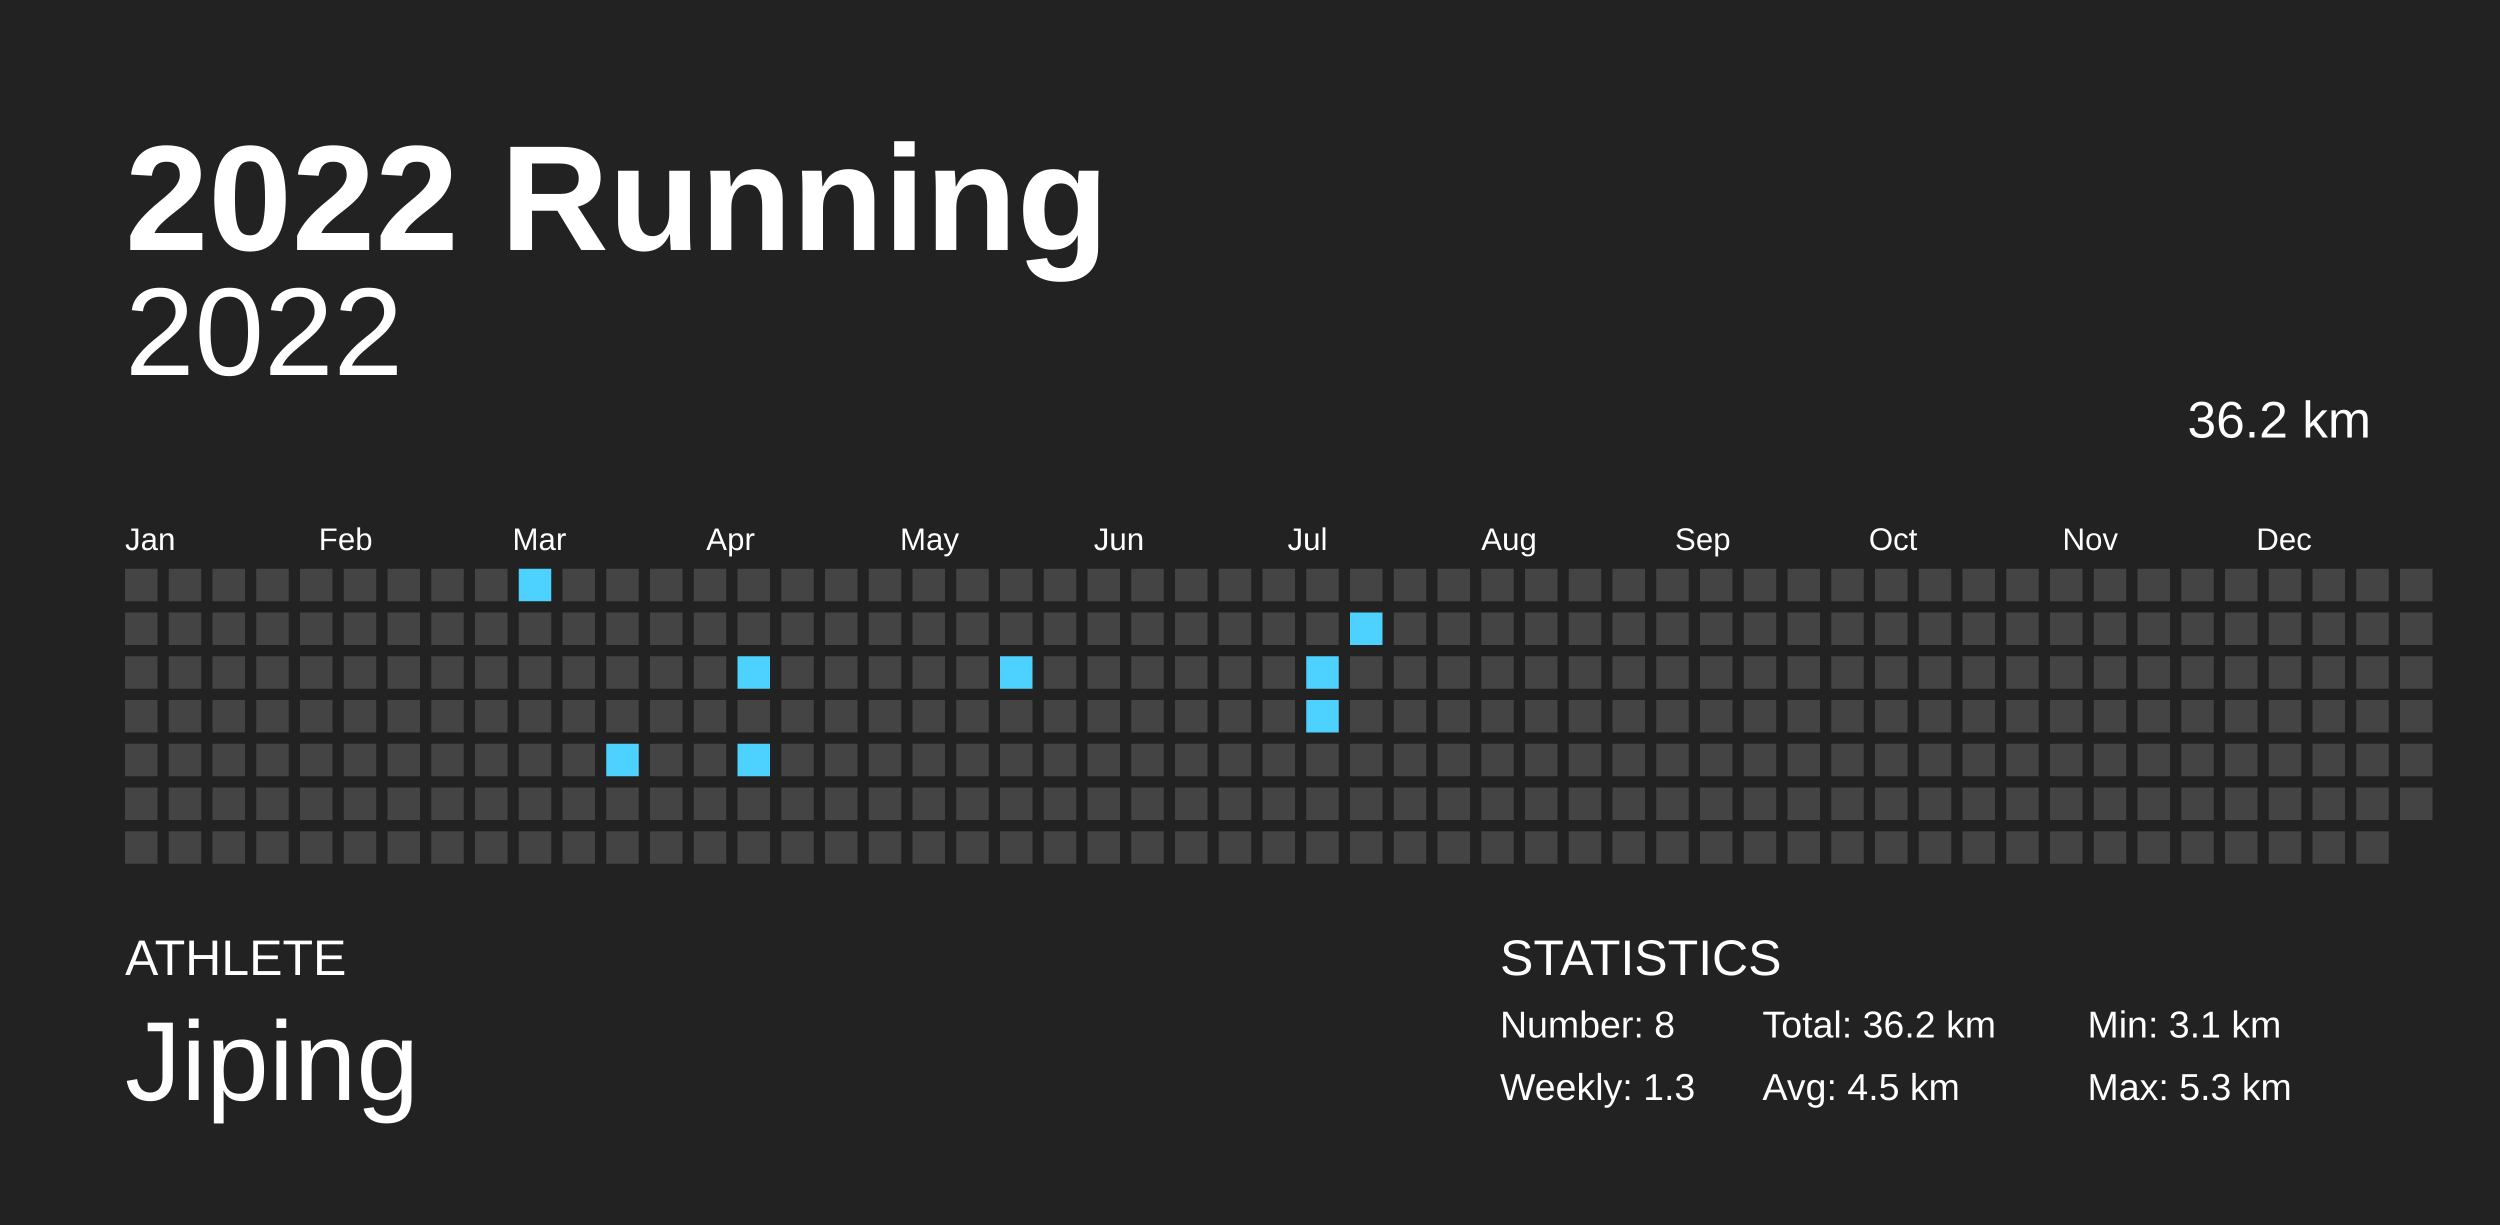
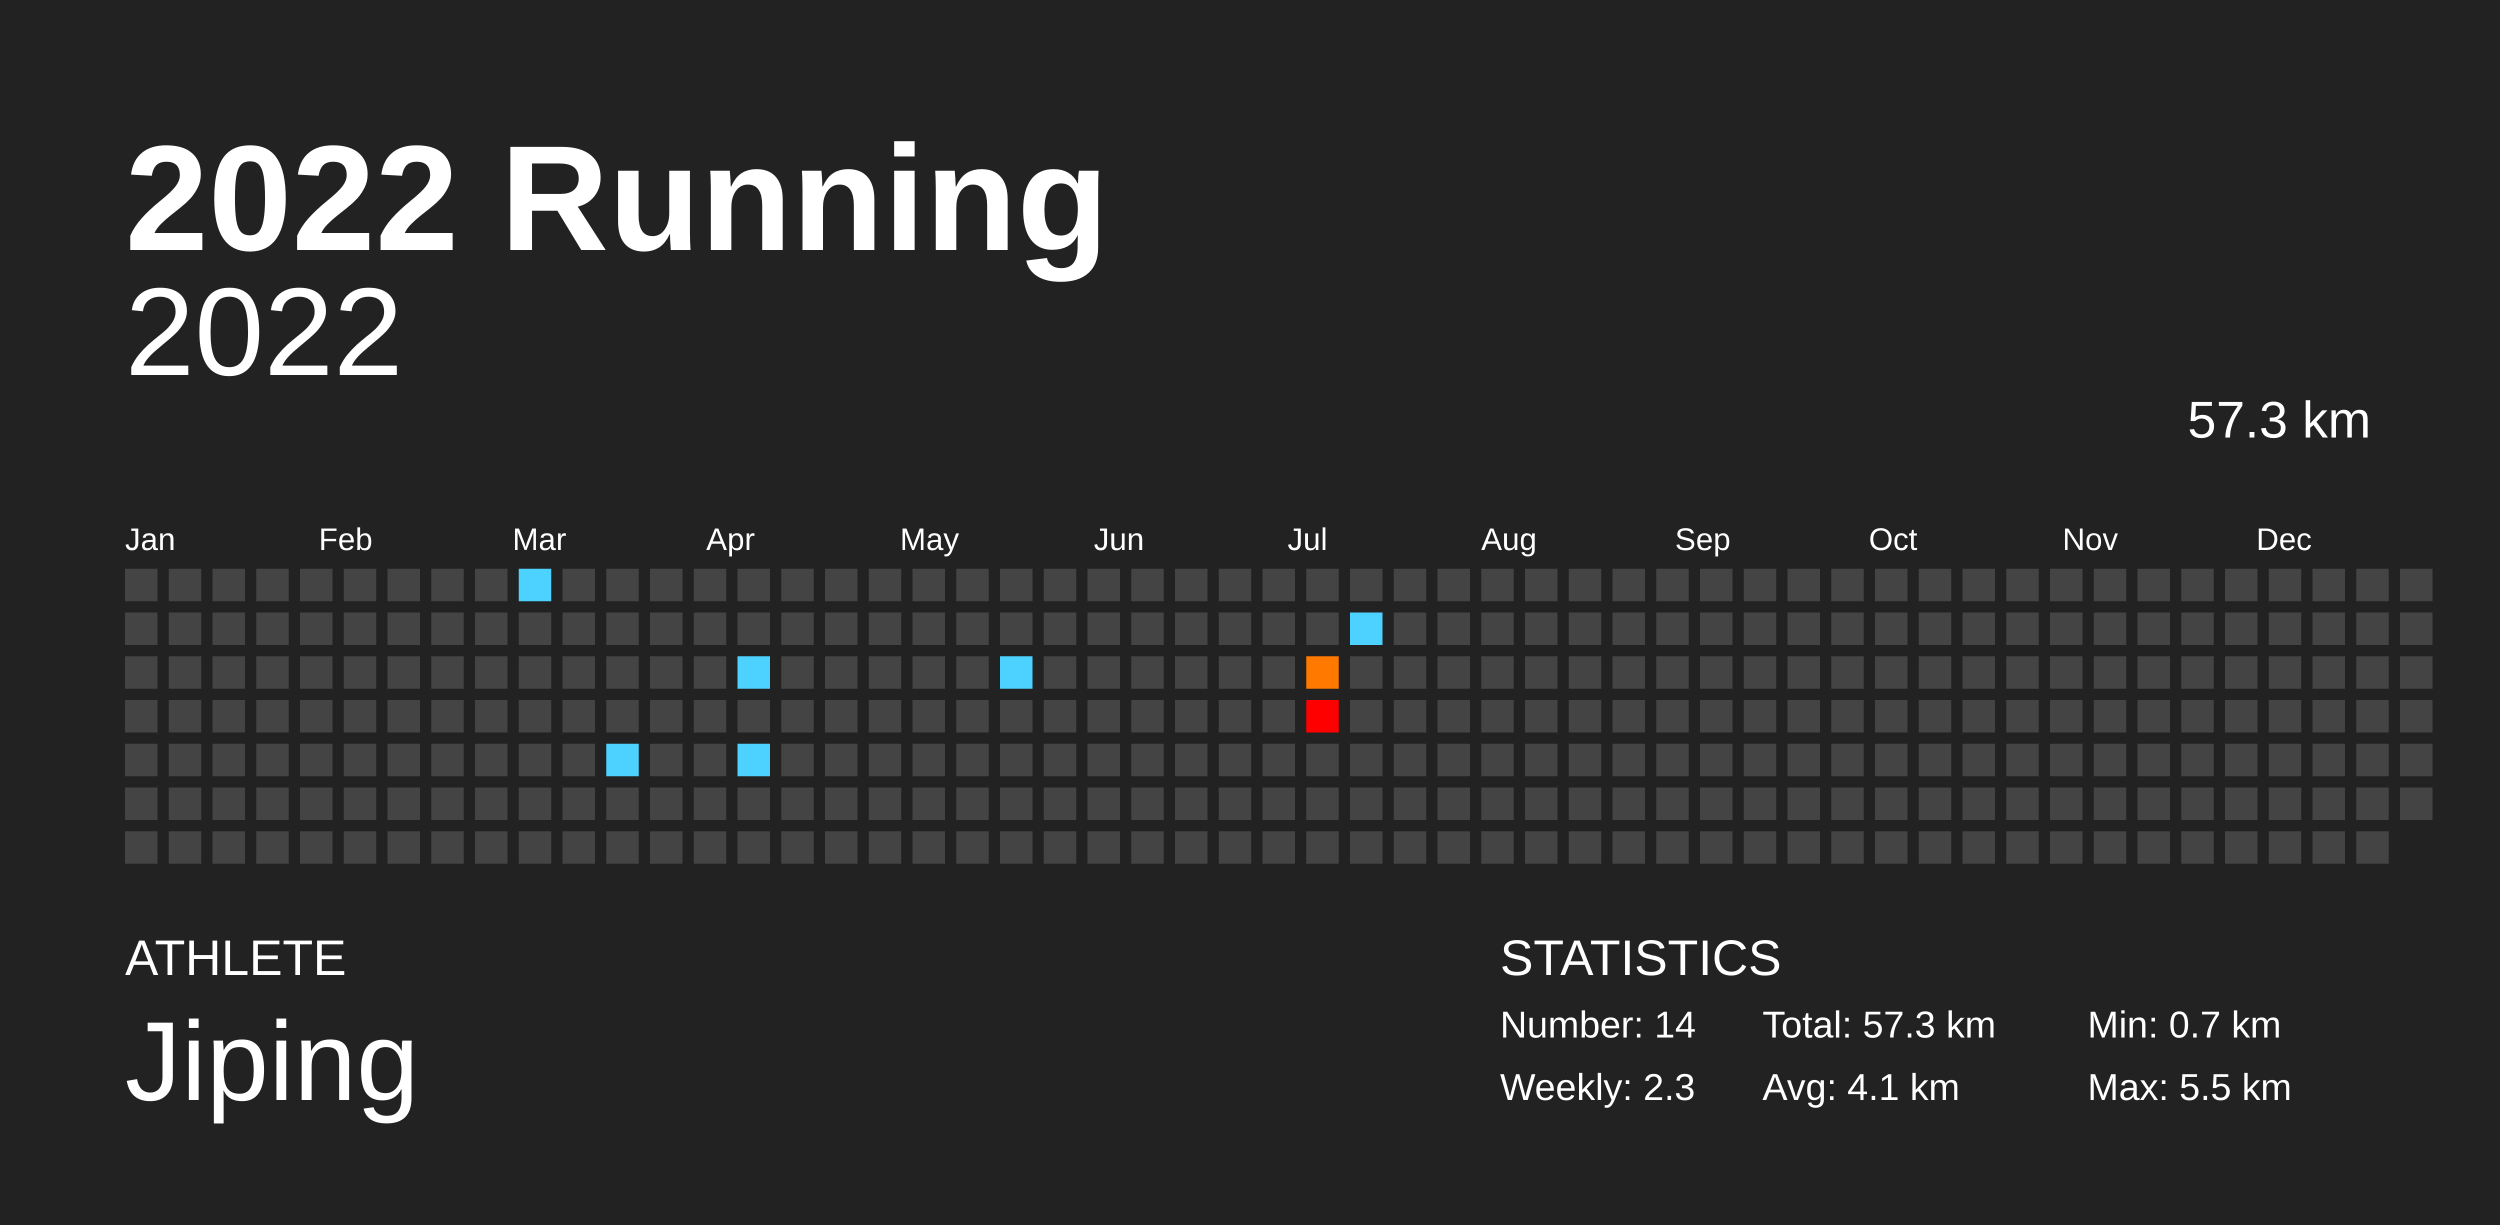
<svg xmlns="http://www.w3.org/2000/svg" baseProfile="full" height="98mm" version="1.1" viewBox="0,0,200,98" width="200mm">
  <defs />
  <rect fill="#222222" height="98" width="200" x="0" y="0" />
  <text fill="#FFFFFF" style="font-size:12px; font-family:Arial; font-weight:bold;" x="10" y="20">2022 Running</text>
  <text fill="#FFFFFF" style="font-size:4px; font-family:Arial" x="10" y="78">ATHLETE</text>
  <text fill="#FFFFFF" style="font-size:9px; font-family:Arial" x="10" y="88">Jiping</text>
  <text fill="#FFFFFF" style="font-size:4px; font-family:Arial" x="120" y="78">STATISTICS</text>
-   <text fill="#FFFFFF" style="font-size:3px; font-family:Arial" x="120" y="83">Number: 8</text>
-   <text fill="#FFFFFF" style="font-size:3px; font-family:Arial" x="120" y="88">Weekly: 1.3</text>
-   <text fill="#FFFFFF" style="font-size:3px; font-family:Arial" x="141" y="83">Total: 36.2 km</text>
-   <text fill="#FFFFFF" style="font-size:3px; font-family:Arial" x="141" y="88">Avg: 4.5 km</text>
-   <text fill="#FFFFFF" style="font-size:3px; font-family:Arial" x="167" y="83">Min: 3.1 km</text>
-   <text fill="#FFFFFF" style="font-size:3px; font-family:Arial" x="167" y="88">Max: 5.3 km</text>
+   <text fill="#FFFFFF" style="font-size:3px; font-family:Arial" x="120" y="83">Number: 14</text>
+   <text fill="#FFFFFF" style="font-size:3px; font-family:Arial" x="120" y="88">Weekly: 2.3</text>
+   <text fill="#FFFFFF" style="font-size:3px; font-family:Arial" x="141" y="83">Total: 57.3 km</text>
+   <text fill="#FFFFFF" style="font-size:3px; font-family:Arial" x="141" y="88">Avg: 4.1 km</text>
+   <text fill="#FFFFFF" style="font-size:3px; font-family:Arial" x="167" y="83">Min: 0.7 km</text>
+   <text fill="#FFFFFF" style="font-size:3px; font-family:Arial" x="167" y="88">Max: 5.5 km</text>
  <text alignment-baseline="hanging" fill="#FFFFFF" style="font-size:10.0px; font-family:Arial;" x="10" y="30">2022</text>
-   <text alignment-baseline="hanging" fill="#FFFFFF" style="font-size:4.125px; font-family:Arial;" x="175" y="35">36.2 km</text>
+   <text alignment-baseline="hanging" fill="#FFFFFF" style="font-size:4.125px; font-family:Arial;" x="175" y="35">57.3 km</text>
  <text fill="#FFFFFF" style="font-size:2.5px; font-family:Arial" x="10.0" y="44">Jan</text>
  <text fill="#FFFFFF" style="font-size:2.5px; font-family:Arial" x="25.5" y="44">Feb</text>
  <text fill="#FFFFFF" style="font-size:2.5px; font-family:Arial" x="41.0" y="44">Mar</text>
  <text fill="#FFFFFF" style="font-size:2.5px; font-family:Arial" x="56.5" y="44">Apr</text>
  <text fill="#FFFFFF" style="font-size:2.5px; font-family:Arial" x="72.0" y="44">May</text>
  <text fill="#FFFFFF" style="font-size:2.5px; font-family:Arial" x="87.5" y="44">Jun</text>
  <text fill="#FFFFFF" style="font-size:2.5px; font-family:Arial" x="103.0" y="44">Jul</text>
  <text fill="#FFFFFF" style="font-size:2.5px; font-family:Arial" x="118.5" y="44">Aug</text>
  <text fill="#FFFFFF" style="font-size:2.5px; font-family:Arial" x="134.0" y="44">Sep</text>
  <text fill="#FFFFFF" style="font-size:2.5px; font-family:Arial" x="149.5" y="44">Oct</text>
  <text fill="#FFFFFF" style="font-size:2.5px; font-family:Arial" x="165.0" y="44">Nov</text>
  <text fill="#FFFFFF" style="font-size:2.5px; font-family:Arial" x="180.5" y="44">Dec</text>
  <rect fill="#444444" height="2.6" width="2.6" x="10.0" y="45.5" />
  <rect fill="#444444" height="2.6" width="2.6" x="10.0" y="49.0" />
  <rect fill="#444444" height="2.6" width="2.6" x="10.0" y="52.5" />
  <rect fill="#444444" height="2.6" width="2.6" x="10.0" y="56.0" />
  <rect fill="#444444" height="2.6" width="2.6" x="10.0" y="59.5" />
  <rect fill="#444444" height="2.6" width="2.6" x="10.0" y="63.0" />
  <rect fill="#444444" height="2.6" width="2.6" x="10.0" y="66.5" />
  <rect fill="#444444" height="2.6" width="2.6" x="13.5" y="45.5" />
  <rect fill="#444444" height="2.6" width="2.6" x="13.5" y="49.0" />
  <rect fill="#444444" height="2.6" width="2.6" x="13.5" y="52.5" />
  <rect fill="#444444" height="2.6" width="2.6" x="13.5" y="56.0" />
  <rect fill="#444444" height="2.6" width="2.6" x="13.5" y="59.5" />
  <rect fill="#444444" height="2.6" width="2.6" x="13.5" y="63.0" />
  <rect fill="#444444" height="2.6" width="2.6" x="13.5" y="66.5" />
  <rect fill="#444444" height="2.6" width="2.6" x="17.0" y="45.5" />
  <rect fill="#444444" height="2.6" width="2.6" x="17.0" y="49.0" />
  <rect fill="#444444" height="2.6" width="2.6" x="17.0" y="52.5" />
  <rect fill="#444444" height="2.6" width="2.6" x="17.0" y="56.0" />
  <rect fill="#444444" height="2.6" width="2.6" x="17.0" y="59.5" />
  <rect fill="#444444" height="2.6" width="2.6" x="17.0" y="63.0" />
  <rect fill="#444444" height="2.6" width="2.6" x="17.0" y="66.5" />
  <rect fill="#444444" height="2.6" width="2.6" x="20.5" y="45.5" />
  <rect fill="#444444" height="2.6" width="2.6" x="20.5" y="49.0" />
  <rect fill="#444444" height="2.6" width="2.6" x="20.5" y="52.5" />
  <rect fill="#444444" height="2.6" width="2.6" x="20.5" y="56.0" />
  <rect fill="#444444" height="2.6" width="2.6" x="20.5" y="59.5" />
  <rect fill="#444444" height="2.6" width="2.6" x="20.5" y="63.0" />
  <rect fill="#444444" height="2.6" width="2.6" x="20.5" y="66.5" />
  <rect fill="#444444" height="2.6" width="2.6" x="24.0" y="45.5" />
  <rect fill="#444444" height="2.6" width="2.6" x="24.0" y="49.0" />
  <rect fill="#444444" height="2.6" width="2.6" x="24.0" y="52.5" />
  <rect fill="#444444" height="2.6" width="2.6" x="24.0" y="56.0" />
  <rect fill="#444444" height="2.6" width="2.6" x="24.0" y="59.5" />
  <rect fill="#444444" height="2.6" width="2.6" x="24.0" y="63.0" />
  <rect fill="#444444" height="2.6" width="2.6" x="24.0" y="66.5" />
  <rect fill="#444444" height="2.6" width="2.6" x="27.5" y="45.5" />
  <rect fill="#444444" height="2.6" width="2.6" x="27.5" y="49.0" />
  <rect fill="#444444" height="2.6" width="2.6" x="27.5" y="52.5" />
  <rect fill="#444444" height="2.6" width="2.6" x="27.5" y="56.0" />
  <rect fill="#444444" height="2.6" width="2.6" x="27.5" y="59.5" />
  <rect fill="#444444" height="2.6" width="2.6" x="27.5" y="63.0" />
  <rect fill="#444444" height="2.6" width="2.6" x="27.5" y="66.5" />
  <rect fill="#444444" height="2.6" width="2.6" x="31.0" y="45.5" />
  <rect fill="#444444" height="2.6" width="2.6" x="31.0" y="49.0" />
  <rect fill="#444444" height="2.6" width="2.6" x="31.0" y="52.5" />
  <rect fill="#444444" height="2.6" width="2.6" x="31.0" y="56.0" />
  <rect fill="#444444" height="2.6" width="2.6" x="31.0" y="59.5" />
  <rect fill="#444444" height="2.6" width="2.6" x="31.0" y="63.0" />
  <rect fill="#444444" height="2.6" width="2.6" x="31.0" y="66.5" />
  <rect fill="#444444" height="2.6" width="2.6" x="34.5" y="45.5" />
  <rect fill="#444444" height="2.6" width="2.6" x="34.5" y="49.0" />
  <rect fill="#444444" height="2.6" width="2.6" x="34.5" y="52.5" />
  <rect fill="#444444" height="2.6" width="2.6" x="34.5" y="56.0" />
  <rect fill="#444444" height="2.6" width="2.6" x="34.5" y="59.5" />
  <rect fill="#444444" height="2.6" width="2.6" x="34.5" y="63.0" />
  <rect fill="#444444" height="2.6" width="2.6" x="34.5" y="66.5" />
  <rect fill="#444444" height="2.6" width="2.6" x="38.0" y="45.5" />
  <rect fill="#444444" height="2.6" width="2.6" x="38.0" y="49.0" />
  <rect fill="#444444" height="2.6" width="2.6" x="38.0" y="52.5" />
  <rect fill="#444444" height="2.6" width="2.6" x="38.0" y="56.0" />
  <rect fill="#444444" height="2.6" width="2.6" x="38.0" y="59.5" />
  <rect fill="#444444" height="2.6" width="2.6" x="38.0" y="63.0" />
  <rect fill="#444444" height="2.6" width="2.6" x="38.0" y="66.5" />
  <rect fill="#4dd2ff" height="2.6" width="2.6" x="41.5" y="45.5" />
  <rect fill="#444444" height="2.6" width="2.6" x="41.5" y="49.0" />
  <rect fill="#444444" height="2.6" width="2.6" x="41.5" y="52.5" />
  <rect fill="#444444" height="2.6" width="2.6" x="41.5" y="56.0" />
  <rect fill="#444444" height="2.6" width="2.6" x="41.5" y="59.5" />
  <rect fill="#444444" height="2.6" width="2.6" x="41.5" y="63.0" />
  <rect fill="#444444" height="2.6" width="2.6" x="41.5" y="66.5" />
  <rect fill="#444444" height="2.6" width="2.6" x="45.0" y="45.5" />
  <rect fill="#444444" height="2.6" width="2.6" x="45.0" y="49.0" />
  <rect fill="#444444" height="2.6" width="2.6" x="45.0" y="52.5" />
  <rect fill="#444444" height="2.6" width="2.6" x="45.0" y="56.0" />
  <rect fill="#444444" height="2.6" width="2.6" x="45.0" y="59.5" />
  <rect fill="#444444" height="2.6" width="2.6" x="45.0" y="63.0" />
  <rect fill="#444444" height="2.6" width="2.6" x="45.0" y="66.5" />
  <rect fill="#444444" height="2.6" width="2.6" x="48.5" y="45.5" />
  <rect fill="#444444" height="2.6" width="2.6" x="48.5" y="49.0" />
  <rect fill="#444444" height="2.6" width="2.6" x="48.5" y="52.5" />
  <rect fill="#444444" height="2.6" width="2.6" x="48.5" y="56.0" />
  <rect fill="#4dd2ff" height="2.6" width="2.6" x="48.5" y="59.5" />
  <rect fill="#444444" height="2.6" width="2.6" x="48.5" y="63.0" />
  <rect fill="#444444" height="2.6" width="2.6" x="48.5" y="66.5" />
  <rect fill="#444444" height="2.6" width="2.6" x="52.0" y="45.5" />
  <rect fill="#444444" height="2.6" width="2.6" x="52.0" y="49.0" />
  <rect fill="#444444" height="2.6" width="2.6" x="52.0" y="52.5" />
  <rect fill="#444444" height="2.6" width="2.6" x="52.0" y="56.0" />
  <rect fill="#444444" height="2.6" width="2.6" x="52.0" y="59.5" />
  <rect fill="#444444" height="2.6" width="2.6" x="52.0" y="63.0" />
  <rect fill="#444444" height="2.6" width="2.6" x="52.0" y="66.5" />
  <rect fill="#444444" height="2.6" width="2.6" x="55.5" y="45.5" />
  <rect fill="#444444" height="2.6" width="2.6" x="55.5" y="49.0" />
  <rect fill="#444444" height="2.6" width="2.6" x="55.5" y="52.5" />
  <rect fill="#444444" height="2.6" width="2.6" x="55.5" y="56.0" />
  <rect fill="#444444" height="2.6" width="2.6" x="55.5" y="59.5" />
  <rect fill="#444444" height="2.6" width="2.6" x="55.5" y="63.0" />
  <rect fill="#444444" height="2.6" width="2.6" x="55.5" y="66.5" />
  <rect fill="#444444" height="2.6" width="2.6" x="59.0" y="45.5" />
  <rect fill="#444444" height="2.6" width="2.6" x="59.0" y="49.0" />
  <rect fill="#4dd2ff" height="2.6" width="2.6" x="59.0" y="52.5" />
  <rect fill="#444444" height="2.6" width="2.6" x="59.0" y="56.0" />
  <rect fill="#4dd2ff" height="2.6" width="2.6" x="59.0" y="59.5" />
  <rect fill="#444444" height="2.6" width="2.6" x="59.0" y="63.0" />
  <rect fill="#444444" height="2.6" width="2.6" x="59.0" y="66.5" />
  <rect fill="#444444" height="2.6" width="2.6" x="62.5" y="45.5" />
  <rect fill="#444444" height="2.6" width="2.6" x="62.5" y="49.0" />
  <rect fill="#444444" height="2.6" width="2.6" x="62.5" y="52.5" />
  <rect fill="#444444" height="2.6" width="2.6" x="62.5" y="56.0" />
  <rect fill="#444444" height="2.6" width="2.6" x="62.5" y="59.5" />
  <rect fill="#444444" height="2.6" width="2.6" x="62.5" y="63.0" />
  <rect fill="#444444" height="2.6" width="2.6" x="62.5" y="66.5" />
  <rect fill="#444444" height="2.6" width="2.6" x="66.0" y="45.5" />
  <rect fill="#444444" height="2.6" width="2.6" x="66.0" y="49.0" />
  <rect fill="#444444" height="2.6" width="2.6" x="66.0" y="52.5" />
  <rect fill="#444444" height="2.6" width="2.6" x="66.0" y="56.0" />
  <rect fill="#444444" height="2.6" width="2.6" x="66.0" y="59.5" />
  <rect fill="#444444" height="2.6" width="2.6" x="66.0" y="63.0" />
  <rect fill="#444444" height="2.6" width="2.6" x="66.0" y="66.5" />
  <rect fill="#444444" height="2.6" width="2.6" x="69.5" y="45.5" />
  <rect fill="#444444" height="2.6" width="2.6" x="69.5" y="49.0" />
  <rect fill="#444444" height="2.6" width="2.6" x="69.5" y="52.5" />
  <rect fill="#444444" height="2.6" width="2.6" x="69.5" y="56.0" />
  <rect fill="#444444" height="2.6" width="2.6" x="69.5" y="59.5" />
  <rect fill="#444444" height="2.6" width="2.6" x="69.5" y="63.0" />
  <rect fill="#444444" height="2.6" width="2.6" x="69.5" y="66.5" />
  <rect fill="#444444" height="2.6" width="2.6" x="73.0" y="45.5" />
  <rect fill="#444444" height="2.6" width="2.6" x="73.0" y="49.0" />
  <rect fill="#444444" height="2.6" width="2.6" x="73.0" y="52.5" />
  <rect fill="#444444" height="2.6" width="2.6" x="73.0" y="56.0" />
  <rect fill="#444444" height="2.6" width="2.6" x="73.0" y="59.5" />
  <rect fill="#444444" height="2.6" width="2.6" x="73.0" y="63.0" />
  <rect fill="#444444" height="2.6" width="2.6" x="73.0" y="66.5" />
  <rect fill="#444444" height="2.6" width="2.6" x="76.5" y="45.5" />
  <rect fill="#444444" height="2.6" width="2.6" x="76.5" y="49.0" />
  <rect fill="#444444" height="2.6" width="2.6" x="76.5" y="52.5" />
  <rect fill="#444444" height="2.6" width="2.6" x="76.5" y="56.0" />
  <rect fill="#444444" height="2.6" width="2.6" x="76.5" y="59.5" />
  <rect fill="#444444" height="2.6" width="2.6" x="76.5" y="63.0" />
  <rect fill="#444444" height="2.6" width="2.6" x="76.5" y="66.5" />
  <rect fill="#444444" height="2.6" width="2.6" x="80.0" y="45.5" />
  <rect fill="#444444" height="2.6" width="2.6" x="80.0" y="49.0" />
  <rect fill="#4dd2ff" height="2.6" width="2.6" x="80.0" y="52.5" />
  <rect fill="#444444" height="2.6" width="2.6" x="80.0" y="56.0" />
  <rect fill="#444444" height="2.6" width="2.6" x="80.0" y="59.5" />
  <rect fill="#444444" height="2.6" width="2.6" x="80.0" y="63.0" />
  <rect fill="#444444" height="2.6" width="2.6" x="80.0" y="66.5" />
  <rect fill="#444444" height="2.6" width="2.6" x="83.5" y="45.5" />
  <rect fill="#444444" height="2.6" width="2.6" x="83.5" y="49.0" />
  <rect fill="#444444" height="2.6" width="2.6" x="83.5" y="52.5" />
  <rect fill="#444444" height="2.6" width="2.6" x="83.5" y="56.0" />
  <rect fill="#444444" height="2.6" width="2.6" x="83.5" y="59.5" />
  <rect fill="#444444" height="2.6" width="2.6" x="83.5" y="63.0" />
  <rect fill="#444444" height="2.6" width="2.6" x="83.5" y="66.5" />
  <rect fill="#444444" height="2.6" width="2.6" x="87.0" y="45.5" />
  <rect fill="#444444" height="2.6" width="2.6" x="87.0" y="49.0" />
  <rect fill="#444444" height="2.6" width="2.6" x="87.0" y="52.5" />
  <rect fill="#444444" height="2.6" width="2.6" x="87.0" y="56.0" />
  <rect fill="#444444" height="2.6" width="2.6" x="87.0" y="59.5" />
  <rect fill="#444444" height="2.6" width="2.6" x="87.0" y="63.0" />
  <rect fill="#444444" height="2.6" width="2.6" x="87.0" y="66.5" />
  <rect fill="#444444" height="2.6" width="2.6" x="90.5" y="45.5" />
  <rect fill="#444444" height="2.6" width="2.6" x="90.5" y="49.0" />
  <rect fill="#444444" height="2.6" width="2.6" x="90.5" y="52.5" />
  <rect fill="#444444" height="2.6" width="2.6" x="90.5" y="56.0" />
  <rect fill="#444444" height="2.6" width="2.6" x="90.5" y="59.5" />
  <rect fill="#444444" height="2.6" width="2.6" x="90.5" y="63.0" />
  <rect fill="#444444" height="2.6" width="2.6" x="90.5" y="66.5" />
  <rect fill="#444444" height="2.6" width="2.6" x="94.0" y="45.5" />
  <rect fill="#444444" height="2.6" width="2.6" x="94.0" y="49.0" />
  <rect fill="#444444" height="2.6" width="2.6" x="94.0" y="52.5" />
  <rect fill="#444444" height="2.6" width="2.6" x="94.0" y="56.0" />
  <rect fill="#444444" height="2.6" width="2.6" x="94.0" y="59.5" />
  <rect fill="#444444" height="2.6" width="2.6" x="94.0" y="63.0" />
  <rect fill="#444444" height="2.6" width="2.6" x="94.0" y="66.5" />
  <rect fill="#444444" height="2.6" width="2.6" x="97.5" y="45.5" />
  <rect fill="#444444" height="2.6" width="2.6" x="97.5" y="49.0" />
  <rect fill="#444444" height="2.6" width="2.6" x="97.5" y="52.5" />
  <rect fill="#444444" height="2.6" width="2.6" x="97.5" y="56.0" />
  <rect fill="#444444" height="2.6" width="2.6" x="97.5" y="59.5" />
  <rect fill="#444444" height="2.6" width="2.6" x="97.5" y="63.0" />
  <rect fill="#444444" height="2.6" width="2.6" x="97.5" y="66.5" />
  <rect fill="#444444" height="2.6" width="2.6" x="101.0" y="45.5" />
  <rect fill="#444444" height="2.6" width="2.6" x="101.0" y="49.0" />
  <rect fill="#444444" height="2.6" width="2.6" x="101.0" y="52.5" />
  <rect fill="#444444" height="2.6" width="2.6" x="101.0" y="56.0" />
  <rect fill="#444444" height="2.6" width="2.6" x="101.0" y="59.5" />
  <rect fill="#444444" height="2.6" width="2.6" x="101.0" y="63.0" />
  <rect fill="#444444" height="2.6" width="2.6" x="101.0" y="66.5" />
  <rect fill="#444444" height="2.6" width="2.6" x="104.5" y="45.5" />
  <rect fill="#444444" height="2.6" width="2.6" x="104.5" y="49.0" />
-   <rect fill="#4dd2ff" height="2.6" width="2.6" x="104.5" y="52.5" />
-   <rect fill="#4dd2ff" height="2.6" width="2.6" x="104.5" y="56.0" />
+   <rect fill="#ff7800" height="2.6" width="2.6" x="104.5" y="52.5" />
+   <rect fill="#ff0000" height="2.6" width="2.6" x="104.5" y="56.0" />
  <rect fill="#444444" height="2.6" width="2.6" x="104.5" y="59.5" />
  <rect fill="#444444" height="2.6" width="2.6" x="104.5" y="63.0" />
  <rect fill="#444444" height="2.6" width="2.6" x="104.5" y="66.5" />
  <rect fill="#444444" height="2.6" width="2.6" x="108.0" y="45.5" />
  <rect fill="#4dd2ff" height="2.6" width="2.6" x="108.0" y="49.0" />
  <rect fill="#444444" height="2.6" width="2.6" x="108.0" y="52.5" />
  <rect fill="#444444" height="2.6" width="2.6" x="108.0" y="56.0" />
  <rect fill="#444444" height="2.6" width="2.6" x="108.0" y="59.5" />
  <rect fill="#444444" height="2.6" width="2.6" x="108.0" y="63.0" />
  <rect fill="#444444" height="2.6" width="2.6" x="108.0" y="66.5" />
  <rect fill="#444444" height="2.6" width="2.6" x="111.5" y="45.5" />
  <rect fill="#444444" height="2.6" width="2.6" x="111.5" y="49.0" />
  <rect fill="#444444" height="2.6" width="2.6" x="111.5" y="52.5" />
  <rect fill="#444444" height="2.6" width="2.6" x="111.5" y="56.0" />
  <rect fill="#444444" height="2.6" width="2.6" x="111.5" y="59.5" />
  <rect fill="#444444" height="2.6" width="2.6" x="111.5" y="63.0" />
  <rect fill="#444444" height="2.6" width="2.6" x="111.5" y="66.5" />
  <rect fill="#444444" height="2.6" width="2.6" x="115.0" y="45.5" />
  <rect fill="#444444" height="2.6" width="2.6" x="115.0" y="49.0" />
  <rect fill="#444444" height="2.6" width="2.6" x="115.0" y="52.5" />
  <rect fill="#444444" height="2.6" width="2.6" x="115.0" y="56.0" />
  <rect fill="#444444" height="2.6" width="2.6" x="115.0" y="59.5" />
  <rect fill="#444444" height="2.6" width="2.6" x="115.0" y="63.0" />
  <rect fill="#444444" height="2.6" width="2.6" x="115.0" y="66.5" />
  <rect fill="#444444" height="2.6" width="2.6" x="118.5" y="45.5" />
  <rect fill="#444444" height="2.6" width="2.6" x="118.5" y="49.0" />
  <rect fill="#444444" height="2.6" width="2.6" x="118.5" y="52.5" />
  <rect fill="#444444" height="2.6" width="2.6" x="118.5" y="56.0" />
  <rect fill="#444444" height="2.6" width="2.6" x="118.5" y="59.5" />
  <rect fill="#444444" height="2.6" width="2.6" x="118.5" y="63.0" />
  <rect fill="#444444" height="2.6" width="2.6" x="118.5" y="66.5" />
  <rect fill="#444444" height="2.6" width="2.6" x="122.0" y="45.5" />
  <rect fill="#444444" height="2.6" width="2.6" x="122.0" y="49.0" />
  <rect fill="#444444" height="2.6" width="2.6" x="122.0" y="52.5" />
  <rect fill="#444444" height="2.6" width="2.6" x="122.0" y="56.0" />
  <rect fill="#444444" height="2.6" width="2.6" x="122.0" y="59.5" />
  <rect fill="#444444" height="2.6" width="2.6" x="122.0" y="63.0" />
  <rect fill="#444444" height="2.6" width="2.6" x="122.0" y="66.5" />
  <rect fill="#444444" height="2.6" width="2.6" x="125.5" y="45.5" />
  <rect fill="#444444" height="2.6" width="2.6" x="125.5" y="49.0" />
  <rect fill="#444444" height="2.6" width="2.6" x="125.5" y="52.5" />
  <rect fill="#444444" height="2.6" width="2.6" x="125.5" y="56.0" />
  <rect fill="#444444" height="2.6" width="2.6" x="125.5" y="59.5" />
  <rect fill="#444444" height="2.6" width="2.6" x="125.5" y="63.0" />
  <rect fill="#444444" height="2.6" width="2.6" x="125.5" y="66.5" />
  <rect fill="#444444" height="2.6" width="2.6" x="129.0" y="45.5" />
  <rect fill="#444444" height="2.6" width="2.6" x="129.0" y="49.0" />
  <rect fill="#444444" height="2.6" width="2.6" x="129.0" y="52.5" />
  <rect fill="#444444" height="2.6" width="2.6" x="129.0" y="56.0" />
  <rect fill="#444444" height="2.6" width="2.6" x="129.0" y="59.5" />
  <rect fill="#444444" height="2.6" width="2.6" x="129.0" y="63.0" />
  <rect fill="#444444" height="2.6" width="2.6" x="129.0" y="66.5" />
  <rect fill="#444444" height="2.6" width="2.6" x="132.5" y="45.5" />
  <rect fill="#444444" height="2.6" width="2.6" x="132.5" y="49.0" />
  <rect fill="#444444" height="2.6" width="2.6" x="132.5" y="52.5" />
  <rect fill="#444444" height="2.6" width="2.6" x="132.5" y="56.0" />
  <rect fill="#444444" height="2.6" width="2.6" x="132.5" y="59.5" />
  <rect fill="#444444" height="2.6" width="2.6" x="132.5" y="63.0" />
  <rect fill="#444444" height="2.6" width="2.6" x="132.5" y="66.5" />
  <rect fill="#444444" height="2.6" width="2.6" x="136.0" y="45.5" />
  <rect fill="#444444" height="2.6" width="2.6" x="136.0" y="49.0" />
  <rect fill="#444444" height="2.6" width="2.6" x="136.0" y="52.5" />
  <rect fill="#444444" height="2.6" width="2.6" x="136.0" y="56.0" />
  <rect fill="#444444" height="2.6" width="2.6" x="136.0" y="59.5" />
  <rect fill="#444444" height="2.6" width="2.6" x="136.0" y="63.0" />
  <rect fill="#444444" height="2.6" width="2.6" x="136.0" y="66.5" />
  <rect fill="#444444" height="2.6" width="2.6" x="139.5" y="45.5" />
  <rect fill="#444444" height="2.6" width="2.6" x="139.5" y="49.0" />
  <rect fill="#444444" height="2.6" width="2.6" x="139.5" y="52.5" />
  <rect fill="#444444" height="2.6" width="2.6" x="139.5" y="56.0" />
  <rect fill="#444444" height="2.6" width="2.6" x="139.5" y="59.5" />
  <rect fill="#444444" height="2.6" width="2.6" x="139.5" y="63.0" />
  <rect fill="#444444" height="2.6" width="2.6" x="139.5" y="66.5" />
  <rect fill="#444444" height="2.6" width="2.6" x="143.0" y="45.5" />
  <rect fill="#444444" height="2.6" width="2.6" x="143.0" y="49.0" />
  <rect fill="#444444" height="2.6" width="2.6" x="143.0" y="52.5" />
  <rect fill="#444444" height="2.6" width="2.6" x="143.0" y="56.0" />
  <rect fill="#444444" height="2.6" width="2.6" x="143.0" y="59.5" />
  <rect fill="#444444" height="2.6" width="2.6" x="143.0" y="63.0" />
  <rect fill="#444444" height="2.6" width="2.6" x="143.0" y="66.5" />
  <rect fill="#444444" height="2.6" width="2.6" x="146.5" y="45.5" />
  <rect fill="#444444" height="2.6" width="2.6" x="146.5" y="49.0" />
  <rect fill="#444444" height="2.6" width="2.6" x="146.5" y="52.5" />
  <rect fill="#444444" height="2.6" width="2.6" x="146.5" y="56.0" />
  <rect fill="#444444" height="2.6" width="2.6" x="146.5" y="59.5" />
  <rect fill="#444444" height="2.6" width="2.6" x="146.5" y="63.0" />
  <rect fill="#444444" height="2.6" width="2.6" x="146.5" y="66.5" />
  <rect fill="#444444" height="2.6" width="2.6" x="150.0" y="45.5" />
  <rect fill="#444444" height="2.6" width="2.6" x="150.0" y="49.0" />
  <rect fill="#444444" height="2.6" width="2.6" x="150.0" y="52.5" />
  <rect fill="#444444" height="2.6" width="2.6" x="150.0" y="56.0" />
  <rect fill="#444444" height="2.6" width="2.6" x="150.0" y="59.5" />
  <rect fill="#444444" height="2.6" width="2.6" x="150.0" y="63.0" />
  <rect fill="#444444" height="2.6" width="2.6" x="150.0" y="66.5" />
  <rect fill="#444444" height="2.6" width="2.6" x="153.5" y="45.5" />
  <rect fill="#444444" height="2.6" width="2.6" x="153.5" y="49.0" />
  <rect fill="#444444" height="2.6" width="2.6" x="153.5" y="52.5" />
  <rect fill="#444444" height="2.6" width="2.6" x="153.5" y="56.0" />
  <rect fill="#444444" height="2.6" width="2.6" x="153.5" y="59.5" />
  <rect fill="#444444" height="2.6" width="2.6" x="153.5" y="63.0" />
  <rect fill="#444444" height="2.6" width="2.6" x="153.5" y="66.5" />
  <rect fill="#444444" height="2.6" width="2.6" x="157.0" y="45.5" />
  <rect fill="#444444" height="2.6" width="2.6" x="157.0" y="49.0" />
  <rect fill="#444444" height="2.6" width="2.6" x="157.0" y="52.5" />
  <rect fill="#444444" height="2.6" width="2.6" x="157.0" y="56.0" />
  <rect fill="#444444" height="2.6" width="2.6" x="157.0" y="59.5" />
  <rect fill="#444444" height="2.6" width="2.6" x="157.0" y="63.0" />
  <rect fill="#444444" height="2.6" width="2.6" x="157.0" y="66.5" />
  <rect fill="#444444" height="2.6" width="2.6" x="160.5" y="45.5" />
  <rect fill="#444444" height="2.6" width="2.6" x="160.5" y="49.0" />
  <rect fill="#444444" height="2.6" width="2.6" x="160.5" y="52.5" />
  <rect fill="#444444" height="2.6" width="2.6" x="160.5" y="56.0" />
  <rect fill="#444444" height="2.6" width="2.6" x="160.5" y="59.5" />
  <rect fill="#444444" height="2.6" width="2.6" x="160.5" y="63.0" />
  <rect fill="#444444" height="2.6" width="2.6" x="160.5" y="66.5" />
  <rect fill="#444444" height="2.6" width="2.6" x="164.0" y="45.5" />
  <rect fill="#444444" height="2.6" width="2.6" x="164.0" y="49.0" />
  <rect fill="#444444" height="2.6" width="2.6" x="164.0" y="52.5" />
  <rect fill="#444444" height="2.6" width="2.6" x="164.0" y="56.0" />
  <rect fill="#444444" height="2.6" width="2.6" x="164.0" y="59.5" />
  <rect fill="#444444" height="2.6" width="2.6" x="164.0" y="63.0" />
  <rect fill="#444444" height="2.6" width="2.6" x="164.0" y="66.5" />
  <rect fill="#444444" height="2.6" width="2.6" x="167.5" y="45.5" />
  <rect fill="#444444" height="2.6" width="2.6" x="167.5" y="49.0" />
  <rect fill="#444444" height="2.6" width="2.6" x="167.5" y="52.5" />
  <rect fill="#444444" height="2.6" width="2.6" x="167.5" y="56.0" />
  <rect fill="#444444" height="2.6" width="2.6" x="167.5" y="59.5" />
  <rect fill="#444444" height="2.6" width="2.6" x="167.5" y="63.0" />
  <rect fill="#444444" height="2.6" width="2.6" x="167.5" y="66.5" />
  <rect fill="#444444" height="2.6" width="2.6" x="171.0" y="45.5" />
  <rect fill="#444444" height="2.6" width="2.6" x="171.0" y="49.0" />
  <rect fill="#444444" height="2.6" width="2.6" x="171.0" y="52.5" />
  <rect fill="#444444" height="2.6" width="2.6" x="171.0" y="56.0" />
  <rect fill="#444444" height="2.6" width="2.6" x="171.0" y="59.5" />
  <rect fill="#444444" height="2.6" width="2.6" x="171.0" y="63.0" />
  <rect fill="#444444" height="2.6" width="2.6" x="171.0" y="66.5" />
  <rect fill="#444444" height="2.6" width="2.6" x="174.5" y="45.5" />
  <rect fill="#444444" height="2.6" width="2.6" x="174.5" y="49.0" />
  <rect fill="#444444" height="2.6" width="2.6" x="174.5" y="52.5" />
  <rect fill="#444444" height="2.6" width="2.6" x="174.5" y="56.0" />
  <rect fill="#444444" height="2.6" width="2.6" x="174.5" y="59.5" />
  <rect fill="#444444" height="2.6" width="2.6" x="174.5" y="63.0" />
  <rect fill="#444444" height="2.6" width="2.6" x="174.5" y="66.5" />
  <rect fill="#444444" height="2.6" width="2.6" x="178.0" y="45.5" />
  <rect fill="#444444" height="2.6" width="2.6" x="178.0" y="49.0" />
  <rect fill="#444444" height="2.6" width="2.6" x="178.0" y="52.5" />
  <rect fill="#444444" height="2.6" width="2.6" x="178.0" y="56.0" />
  <rect fill="#444444" height="2.6" width="2.6" x="178.0" y="59.5" />
  <rect fill="#444444" height="2.6" width="2.6" x="178.0" y="63.0" />
  <rect fill="#444444" height="2.6" width="2.6" x="178.0" y="66.5" />
  <rect fill="#444444" height="2.6" width="2.6" x="181.5" y="45.5" />
  <rect fill="#444444" height="2.6" width="2.6" x="181.5" y="49.0" />
  <rect fill="#444444" height="2.6" width="2.6" x="181.5" y="52.5" />
  <rect fill="#444444" height="2.6" width="2.6" x="181.5" y="56.0" />
  <rect fill="#444444" height="2.6" width="2.6" x="181.5" y="59.5" />
  <rect fill="#444444" height="2.6" width="2.6" x="181.5" y="63.0" />
  <rect fill="#444444" height="2.6" width="2.6" x="181.5" y="66.5" />
  <rect fill="#444444" height="2.6" width="2.6" x="185.0" y="45.5" />
  <rect fill="#444444" height="2.6" width="2.6" x="185.0" y="49.0" />
  <rect fill="#444444" height="2.6" width="2.6" x="185.0" y="52.5" />
  <rect fill="#444444" height="2.6" width="2.6" x="185.0" y="56.0" />
  <rect fill="#444444" height="2.6" width="2.6" x="185.0" y="59.5" />
  <rect fill="#444444" height="2.6" width="2.6" x="185.0" y="63.0" />
  <rect fill="#444444" height="2.6" width="2.6" x="185.0" y="66.5" />
  <rect fill="#444444" height="2.6" width="2.6" x="188.5" y="45.5" />
  <rect fill="#444444" height="2.6" width="2.6" x="188.5" y="49.0" />
  <rect fill="#444444" height="2.6" width="2.6" x="188.5" y="52.5" />
  <rect fill="#444444" height="2.6" width="2.6" x="188.5" y="56.0" />
  <rect fill="#444444" height="2.6" width="2.6" x="188.5" y="59.5" />
  <rect fill="#444444" height="2.6" width="2.6" x="188.5" y="63.0" />
  <rect fill="#444444" height="2.6" width="2.6" x="188.5" y="66.5" />
  <rect fill="#444444" height="2.6" width="2.6" x="192.0" y="45.5" />
  <rect fill="#444444" height="2.6" width="2.6" x="192.0" y="49.0" />
  <rect fill="#444444" height="2.6" width="2.6" x="192.0" y="52.5" />
  <rect fill="#444444" height="2.6" width="2.6" x="192.0" y="56.0" />
  <rect fill="#444444" height="2.6" width="2.6" x="192.0" y="59.5" />
  <rect fill="#444444" height="2.6" width="2.6" x="192.0" y="63.0" />
</svg>
